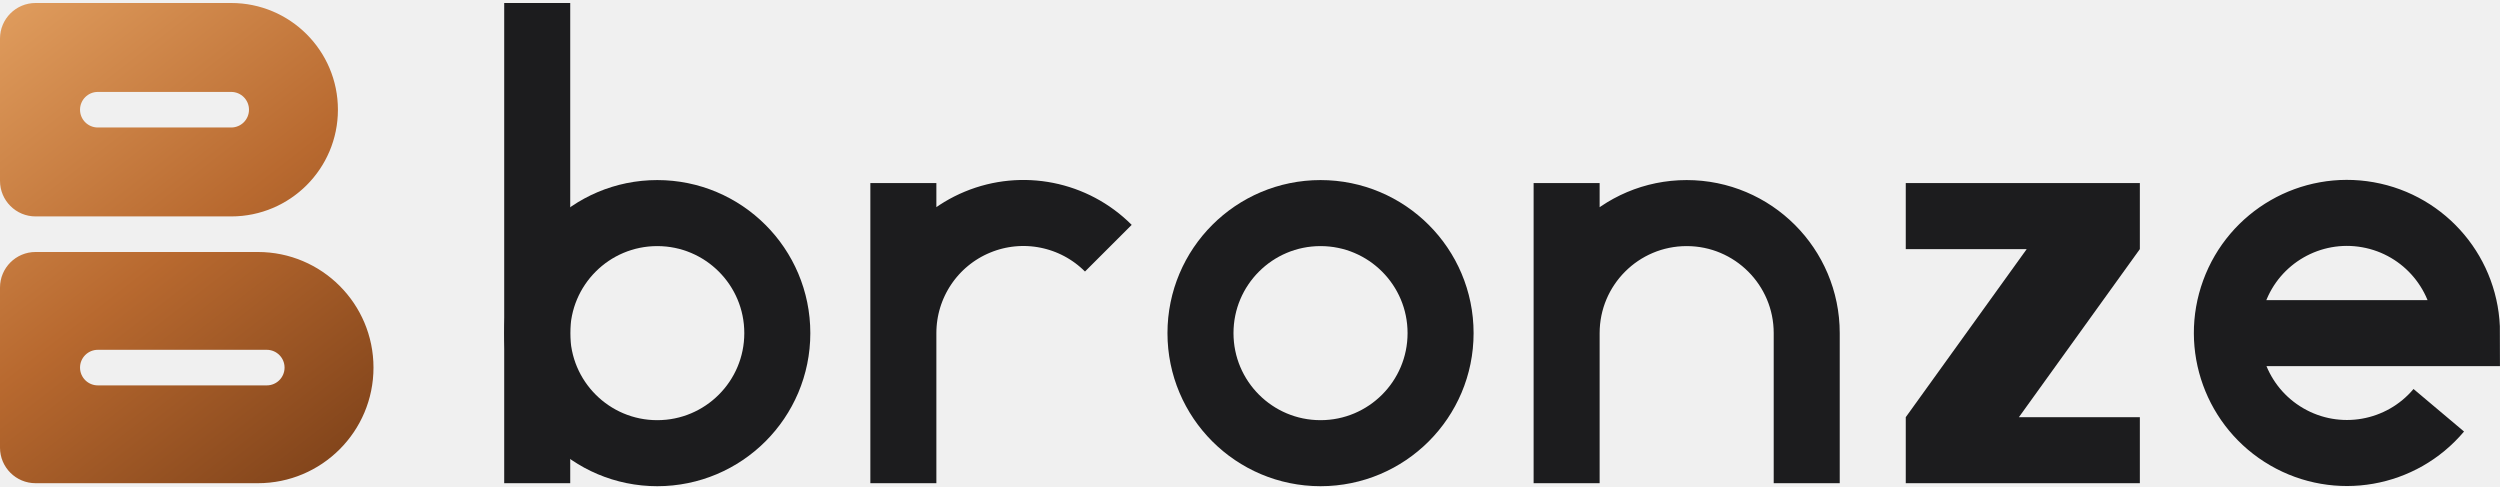
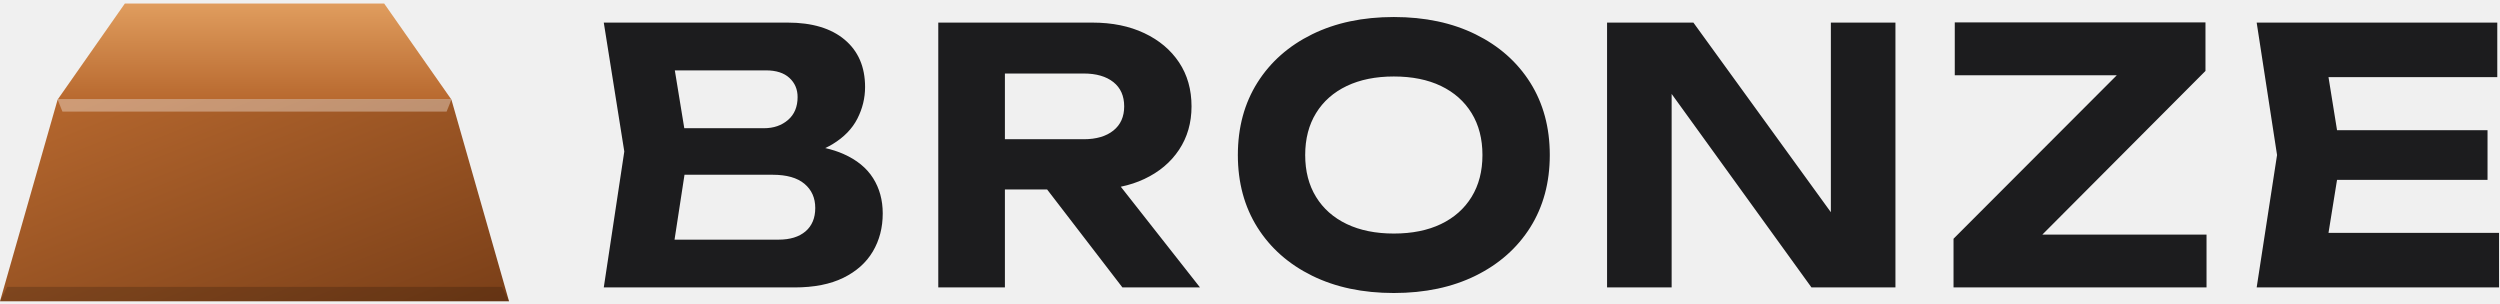
- <svg xmlns="http://www.w3.org/2000/svg" viewBox="0 -1 833 162" color="#1c1c1e">
+ <svg xmlns="http://www.w3.org/2000/svg" viewBox="0 0 708 86">
  <defs>
-     <linearGradient id="metal" gradientUnits="userSpaceOnUse" x1="0" y1="0" x2="420" y2="540">
+     <linearGradient id="top" x1="0" y1="0" x2="0" y2="1">
      <stop offset="0" stop-color="#e09d5e" />
-       <stop offset="0.5" stop-color="#b8692f" />
+       <stop offset="1" stop-color="#b8692f" />
+     </linearGradient>
+     <linearGradient id="front" x1="0" y1="0" x2="1" y2="1">
+       <stop offset="0" stop-color="#b8692f" />
      <stop offset="1" stop-color="#7a3f18" />
    </linearGradient>
  </defs>
-   <g transform="scale(0.2963)" fill="url(#metal)" fill-rule="evenodd">
-     <path d="M40 0h220a120 120 0 0 1 0 240H40A40 40 0 0 1 0 200V40A40 40 0 0 1 40 0ZM110 100a20 20 0 0 0 0 40h150a20 20 0 0 0 0-40Z" />
-     <path d="M40 280h250a130 130 0 0 1 0 260H40a40 40 0 0 1-40-40V320a40 40 0 0 1 40-40ZM110 390a20 20 0 0 0 0 40h190a20 20 0 0 0 0-40Z" />
+   <g transform="translate(0 1) scale(0.34)">
+     <path fill="url(#top)" d="M104 0H320L376 80H48Z" />
+     <path fill="url(#front)" d="M48 80H376L424 248H0Z" />
+     <path fill="#fff" fill-opacity="0.35" d="M48 80H376L372 90H52Z" />
+     <path fill="#000" fill-opacity="0.18" d="M0 248H424L418 236H6Z" />
  </g>
-   <g transform="translate(168 0)">
-     <path fill="none" stroke="currentColor" stroke-width="22" d="M11 0V160M133 60V160M133 110A40 40 0 0 1 201.3 81.7M354 60V160M354 110A40 40 0 0 1 434 110V160M574 110H654A40 40 0 1 0 644.6 135.7" />
-     <circle cx="51" cy="110" r="40" fill="none" stroke="currentColor" stroke-width="22" />
-     <circle cx="272" cy="110" r="40" fill="none" stroke="currentColor" stroke-width="22" />
-     <path fill="currentColor" d="M467 60H545V82L504.7 138H545V160H467V138L507.3 82H467Z" />
-   </g>
+   <path transform="translate(166 81.4)" fill="#1c1c1e" d="M228.73 1.58Q215.53 1.58 205.58 -3.32Q195.63 -8.22 190.09 -17.01Q184.56 -25.81 184.56 -37.5Q184.56 -49.19 190.09 -57.99Q195.63 -66.78 205.58 -71.68Q215.53 -76.58 228.73 -76.58Q241.94 -76.58 251.88 -71.68Q261.83 -66.78 267.37 -57.99Q272.9 -49.19 272.9 -37.5Q272.9 -25.81 267.37 -17.01Q261.83 -8.22 251.88 -3.32Q241.94 1.58 228.73 1.58ZM67.7 -39.47Q70.52 -38.83 72.83 -37.81Q78.51 -35.3 81.25 -30.96Q83.99 -26.63 83.99 -20.95Q83.99 -14.91 81.18 -10.17Q78.38 -5.44 72.83 -2.72Q67.29 0 59 0H4.99L10.8 -38.5L4.99 -75H57.06Q67.46 -75 73.22 -70.15Q78.99 -65.3 78.99 -56.75Q78.99 -52.07 76.81 -47.8Q74.64 -43.53 69.8 -40.58Q68.82 -39.98 67.7 -39.47ZM118.59 -27.75V0H99.72V-75H143.37Q151.76 -75 158.07 -72.01Q164.38 -69.03 167.91 -63.73Q171.44 -58.43 171.44 -51.27Q171.44 -44.31 167.91 -38.99Q164.38 -33.67 158.07 -30.71Q154.99 -29.26 151.41 -28.52L173.84 0H151.87L130.54 -27.75H118.59ZM352.5 -21.3V-75H370.79V0H347.01L307.41 -54.8V0H289.12V-75H313.57L352.5 -21.3ZM538.47 -44.53V-30.47H495.85L493.43 -15.45H541.73V0H473.09L478.86 -37.5L473.09 -75H541.23V-59.55H493.43L495.85 -44.53ZM387.24 0V-13.79L433.47 -60.08H387.59V-75.05H458.59V-61.31L412.39 -14.96H458.89V0ZM228.73 -15.26Q236.48 -15.26 242.09 -17.95Q247.7 -20.65 250.76 -25.64Q253.83 -30.64 253.83 -37.5Q253.83 -44.36 250.76 -49.36Q247.7 -54.35 242.09 -57.05Q236.48 -59.74 228.73 -59.74Q221.04 -59.74 215.4 -57.05Q209.76 -54.35 206.7 -49.36Q203.63 -44.36 203.63 -37.5Q203.63 -30.64 206.7 -25.64Q209.76 -20.65 215.4 -17.95Q221.04 -15.26 228.73 -15.26ZM25.03 -13.53H54.48Q59.37 -13.53 62.13 -15.88Q64.88 -18.24 64.88 -22.5Q64.88 -26.79 61.82 -29.35Q58.76 -31.91 52.8 -31.91H27.85L25.03 -13.53ZM118.59 -41.97H140.91Q146.24 -41.97 149.31 -44.43Q152.37 -46.88 152.37 -51.27Q152.37 -55.72 149.31 -58.15Q146.24 -60.58 140.91 -60.58H118.59V-41.97ZM50.37 -45.09Q54.45 -45.09 57.17 -47.43Q59.88 -49.77 59.88 -53.92Q59.88 -57.21 57.56 -59.34Q55.25 -61.47 50.92 -61.47H25.11L27.79 -45.09H50.37Z" />
</svg>
